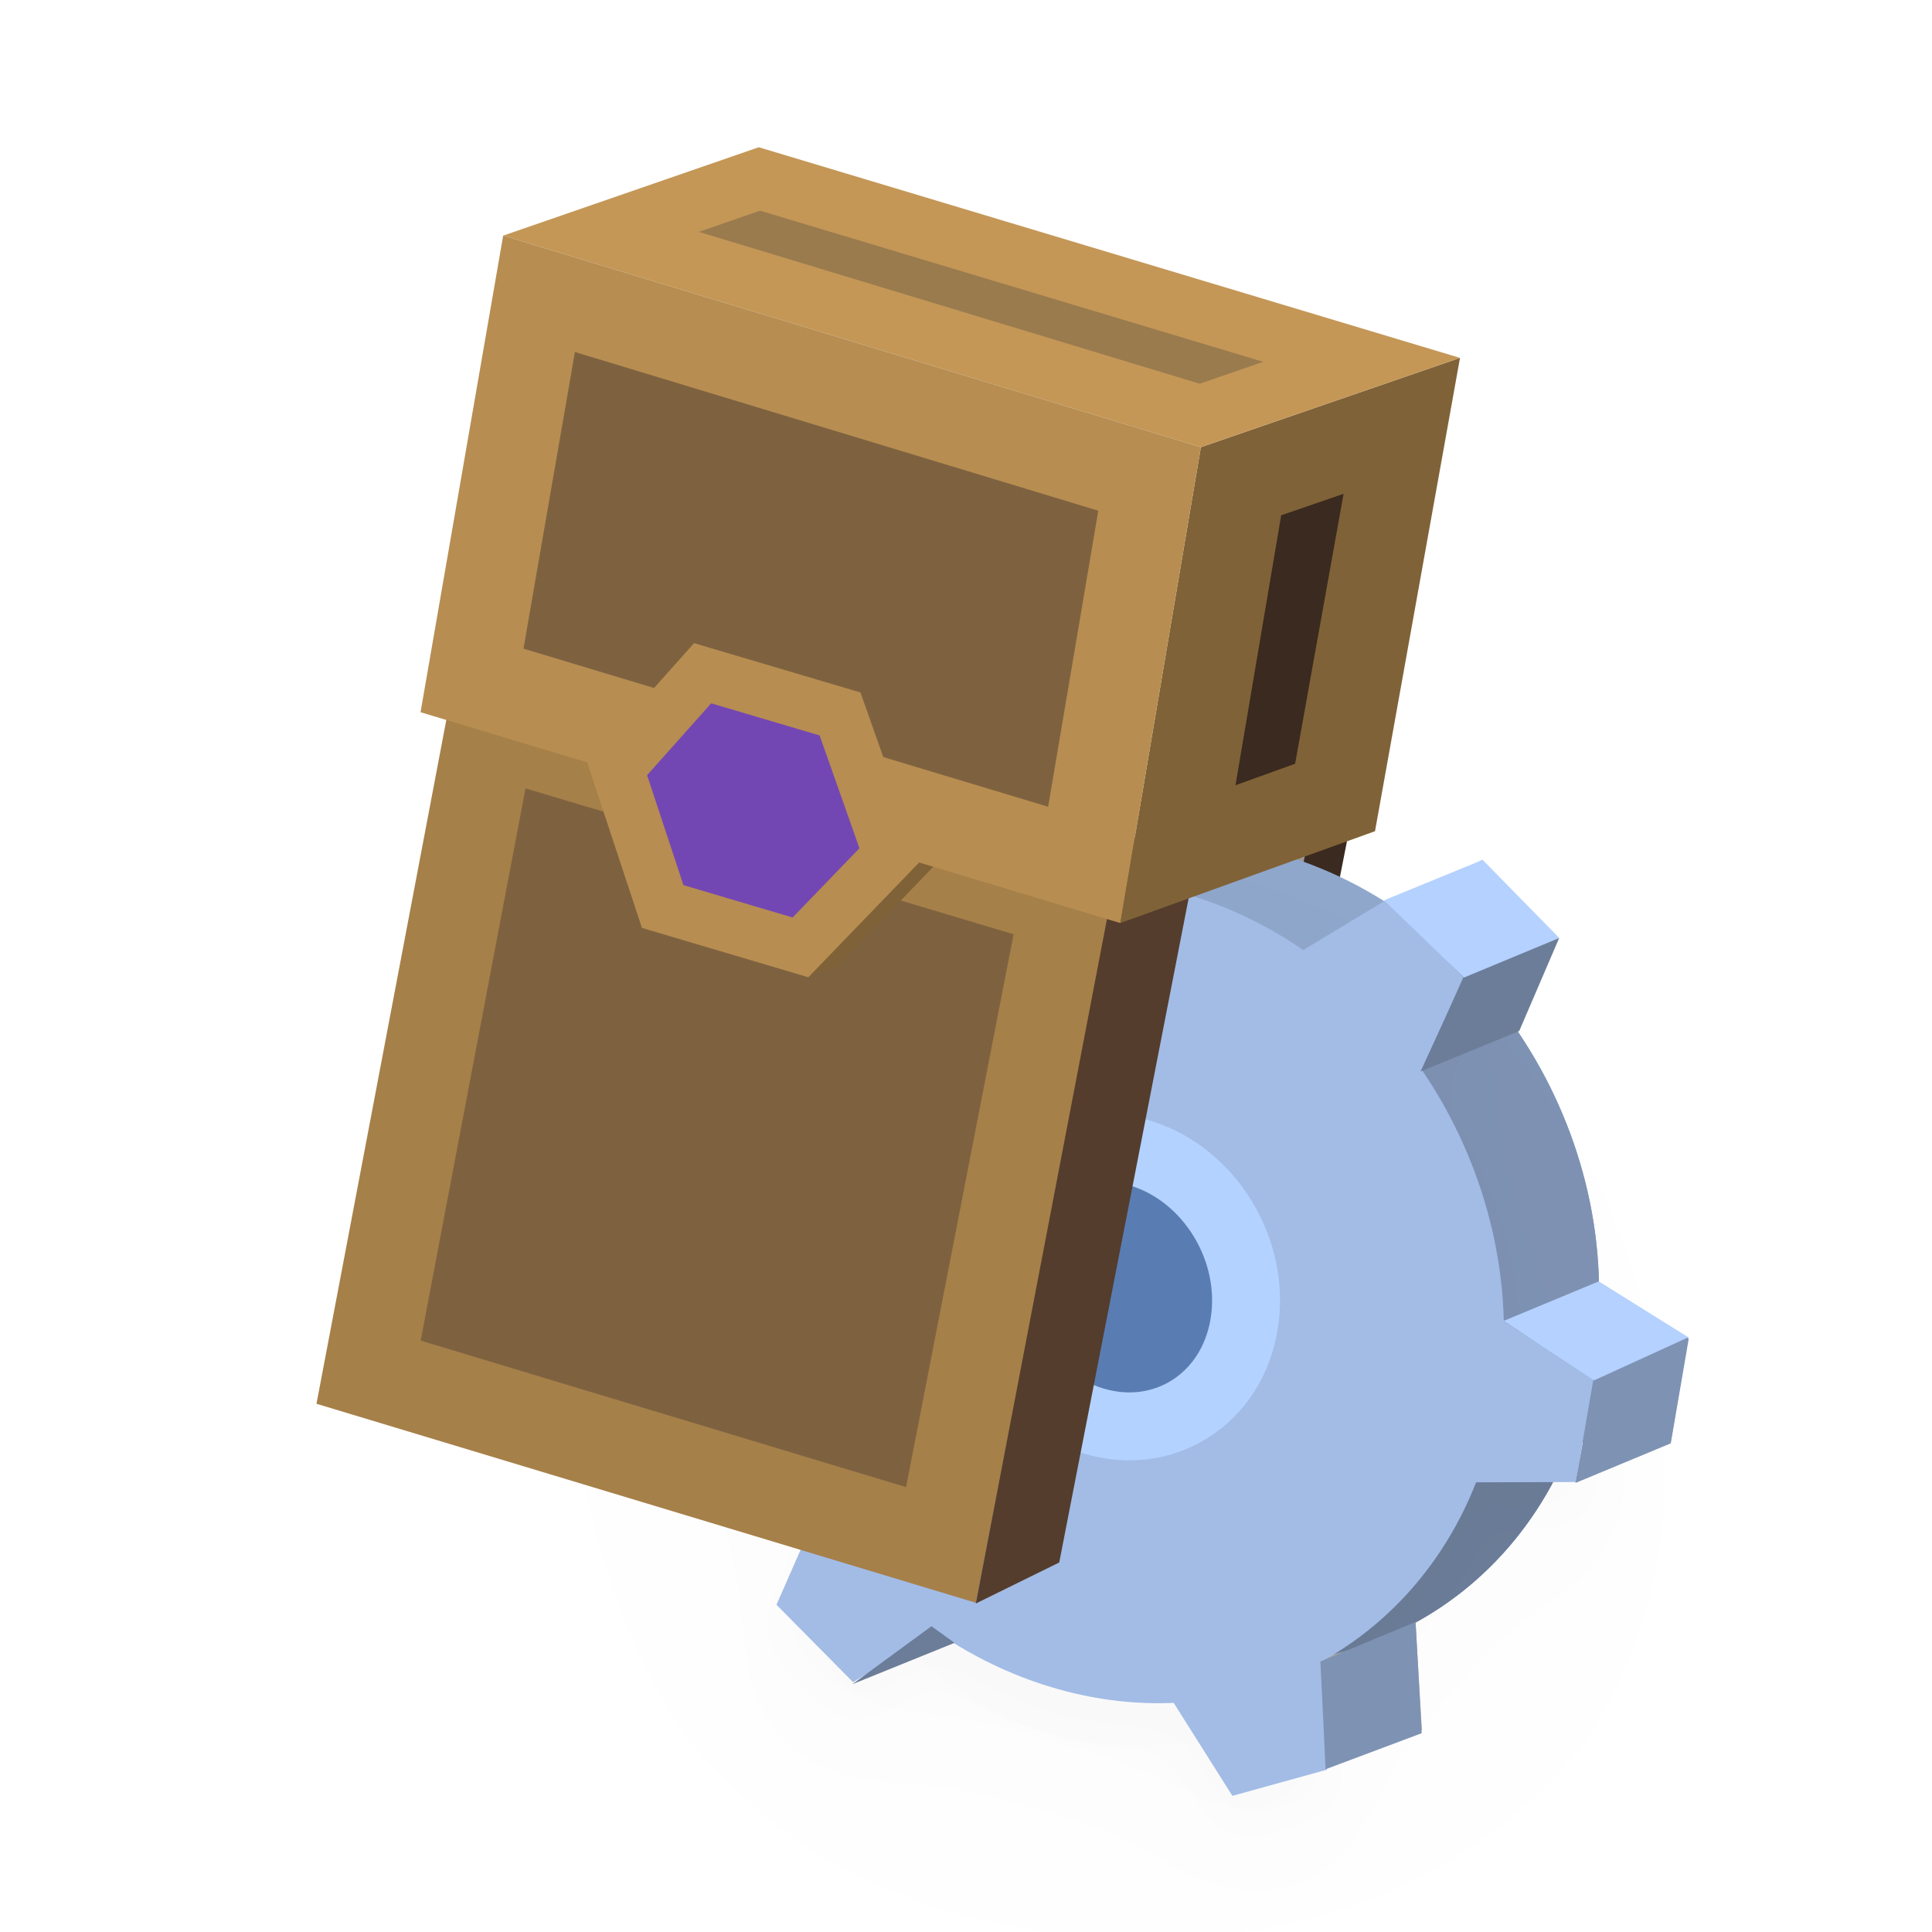
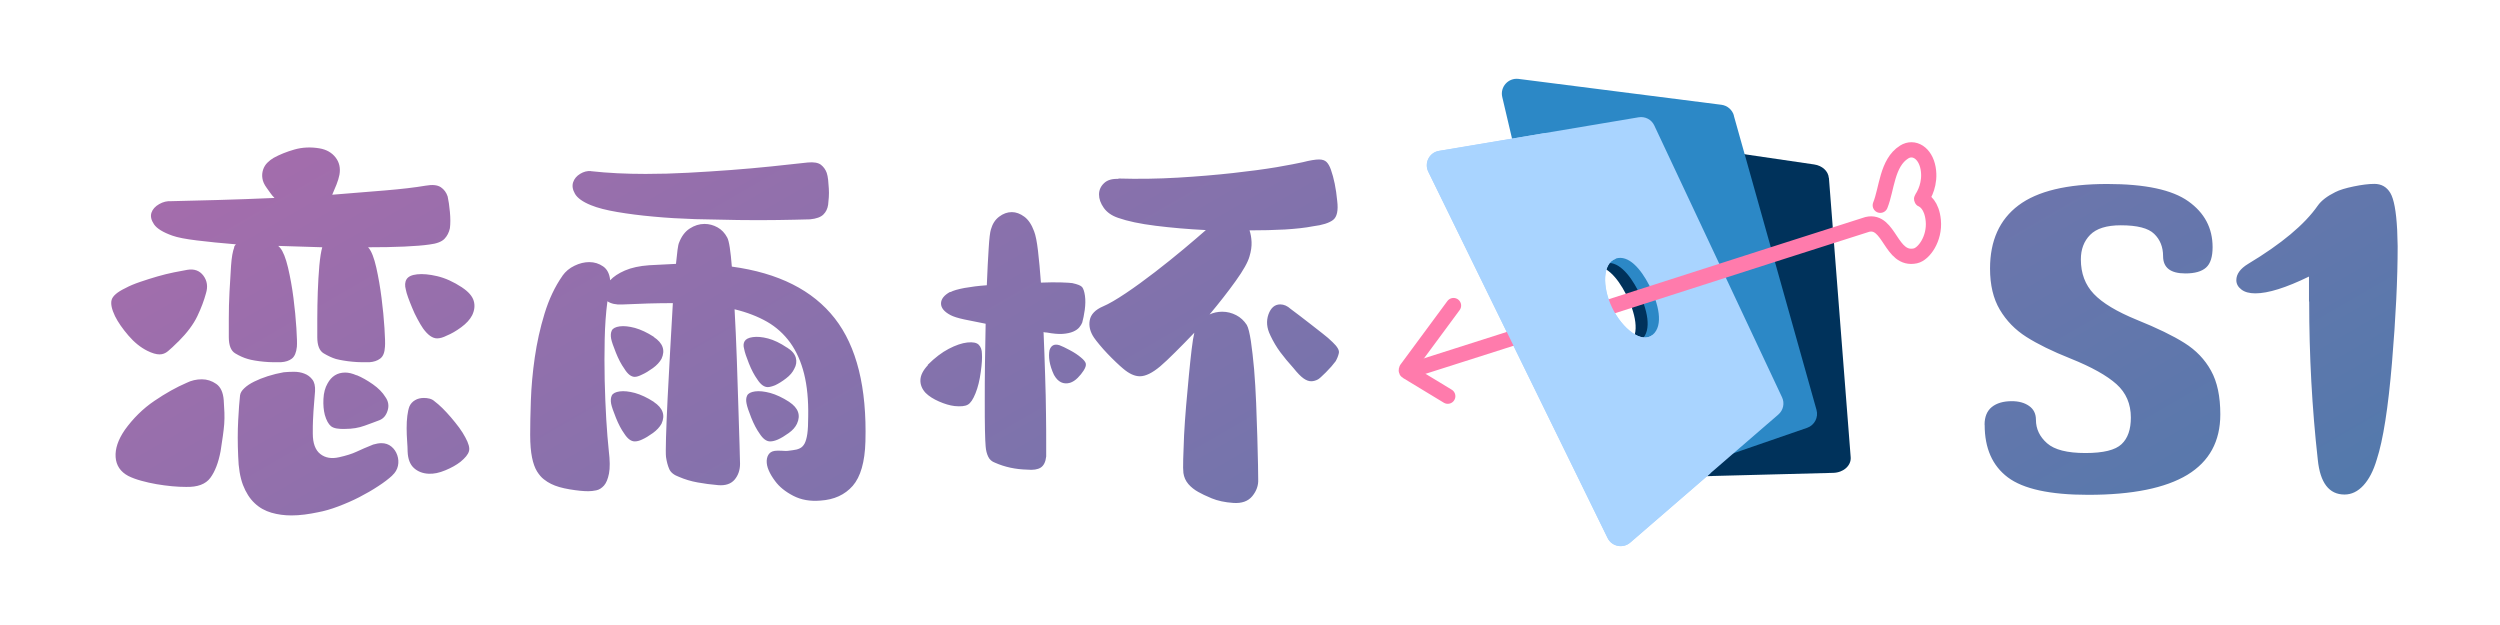
- <svg xmlns="http://www.w3.org/2000/svg" viewBox="0 0 256 256" fill="none">
-   <g>
-     <path d="M167.346 108.88L178.372 105.243L159.05 204.421L147.99 209.861L167.346 108.88Z" fill="#999999" />
-     <path d="M173.578 109.852L179.052 108.567L159.47 207.986L154.222 210.833L173.578 109.852Z" fill="#3A2A1F" />
-     <path d="M170.034 113.3C197.688 121.589 216.059 151.82 211.067 180.824C206.074 209.827 179.609 226.62 151.955 218.331C124.301 210.042 105.93 179.81 110.922 150.807C115.915 121.803 142.38 105.011 170.034 113.3Z" fill="#90A7CC" />
-     <mask id="mask0_205_2" style="mask-type:alpha" maskUnits="userSpaceOnUse" x="172" y="121" width="63" height="64">
-       <rect x="172.373" y="134.595" width="51.165" height="51.165" transform="rotate(-14.4392 172.373 134.595)" fill="#7E92B3" />
-     </mask>
-     <g mask="url(#mask0_205_2)">
-       <path d="M170.034 113.3C197.688 121.589 216.059 151.82 211.067 180.824C206.074 209.827 179.609 226.62 151.955 218.331C124.301 210.042 105.93 179.81 110.922 150.807C115.915 121.803 142.38 105.011 170.034 113.3Z" fill="#7E92B3" />
-     </g>
-     <path d="M199.936 177.49L206.676 191.181L221.401 191.137L223.762 177.418L210.497 168.983L199.936 177.49Z" fill="#7E92B3" />
-     <path d="M122.046 154.143L111.485 162.65L98.219 154.215L100.581 140.496L115.306 140.452L122.046 154.143Z" fill="#EEEEEE" />
-     <path d="M174.377 207.026L167.23 218.981L175.905 232.72L188.414 229.256L187.47 213.376L174.377 207.026Z" fill="#AAAAAA" />
-     <path d="M147.606 124.606L134.513 118.256L133.569 102.376L146.078 98.912L154.753 112.651L147.606 124.606Z" fill="#EEEEEE" />
-     <path d="M135.43 195.353L121.543 193.616L115.493 207.4L125.64 217.655L137.962 210.21L135.43 195.353Z" fill="#EEEEEE" />
-     <path d="M186.553 136.279L184.02 121.422L196.342 113.977L206.49 124.232L200.44 138.015L186.553 136.279Z" fill="#7E92B3" />
-     <mask id="mask1_205_2" style="mask-type:alpha" maskUnits="userSpaceOnUse" x="163" y="172" width="63" height="64">
-       <rect x="163.601" y="185.7" width="51.165" height="51.165" transform="rotate(-14.4392 163.601 185.7)" fill="#6C7D99" />
-     </mask>
-     <g mask="url(#mask1_205_2)">
-       <path d="M170.033 113.3C197.687 121.589 216.059 151.82 211.066 180.824C206.074 209.827 179.609 226.62 151.955 218.331C124.3 210.042 105.929 179.81 110.922 150.807C115.914 121.803 142.379 105.011 170.033 113.3Z" fill="#6C7D99" />
-     </g>
-     <g filter="url(#filter1_ddd_205_2)">
-       <path d="M157.427 118.539C185.082 126.828 203.453 157.06 198.46 186.063C193.468 215.067 167.003 231.859 139.349 223.57C111.694 215.281 93.323 185.05 98.316 156.046C103.308 127.043 129.773 110.251 157.427 118.539Z" fill="#A2BCE6" />
-       <path d="M187.33 182.729L194.069 196.421L208.795 196.377L211.156 182.657L197.89 174.223L187.33 182.729Z" fill="#A2BCE6" />
-       <path d="M109.439 159.383L98.878 167.89L85.612 159.455L87.974 145.736L102.699 145.691L109.439 159.383Z" fill="#A2BCE6" />
-       <path d="M161.771 212.265L154.623 224.221L163.298 237.96L175.808 234.496L174.863 218.616L161.771 212.265Z" fill="#A2BCE6" />
-       <path d="M135 129.846L121.907 123.496L120.963 107.615L133.472 104.151L142.147 117.891L135 129.846Z" fill="#A2BCE6" />
-       <path d="M122.824 200.592L108.937 198.856L102.887 212.64L113.034 222.895L125.356 215.449L122.824 200.592Z" fill="#A2BCE6" />
-       <path d="M173.946 141.519L171.414 126.662L183.736 119.216L193.883 129.471L187.833 143.255L173.946 141.519Z" fill="#A2BCE6" />
-     </g>
-     <path d="M131.131 165.486C132.833 155.598 141.809 150.011 151.038 152.777C160.266 155.543 166.534 165.699 164.832 175.588C163.13 185.476 154.153 191.061 144.924 188.295C135.696 185.529 129.429 175.374 131.131 165.486Z" fill="#597DB3" stroke="#B3D2FF" stroke-width="9" />
-     <path d="M211.229 182.906L223.716 177.199L221.356 191.264L208.749 196.504L211.229 182.906Z" fill="#7E92B3" />
-     <path d="M199.232 175.03L211.839 169.79L223.716 177.199L211.229 182.906L199.232 175.03Z" fill="#B4D1FF" />
-     <path d="M188.229 141.976L201.304 136.616L206.602 124.286L193.979 129.461L188.229 141.976Z" fill="#6C7D99" />
-     <path d="M193.995 129.526L206.602 124.286L196.461 113.938L183.387 119.298L193.995 129.526Z" fill="#B4D1FF" />
-     <path d="M174.965 220.156L187.572 214.916L188.378 229.661L175.651 234.434L174.965 220.156Z" fill="#7E92B3" />
-     <path d="M123.421 215.484L126.48 217.687L112.938 223.168L123.421 215.484Z" fill="#6C7D99" />
-     <path d="M124.683 204.714L48.837 181.823L64.978 96.812L141.234 119.6L124.683 204.714Z" fill="#7E6240" stroke="#A68049" stroke-width="12" />
-     <path d="M148.65 111.495L159.676 107.859L140.354 207.037L129.294 212.477L148.65 111.495Z" fill="#543D2D" />
-     <path d="M176.903 105.669L156.075 113.181L164.443 63.767L185.745 56.426L176.903 105.669Z" fill="#3A2A1F" stroke="#806238" stroke-width="12" />
-     <path d="M159.044 55.05L79.635 30.972L100.627 23.713L180.423 47.683L159.044 55.05Z" fill="#9A7B4D" stroke="#C49757" stroke-width="8" />
-     <path d="M107 129.5L111 128L124 114.5L122 114L107 129.5Z" fill="#806238" />
-     <path d="M152.326 63.462L143.665 114.606L62.545 90.16L71.426 38.932L152.326 63.462Z" fill="#7E6240" stroke="#B78D51" stroke-width="12" />
-     <path d="M111.31 94.603L117.901 113.273L106.068 125.532L87.811 120.118L81.783 101.895L93.103 89.206L111.31 94.603Z" fill="#7347B3" stroke="#B78D51" stroke-width="7" />
-   </g>
+ <svg xmlns="http://www.w3.org/2000/svg" id="a" viewBox="0 0 256 64">
  <defs>
-     <filter id="filter0_ddd_205_2" x="-3.724" y="-2.328" width="263.449" height="263.449" filterUnits="userSpaceOnUse" color-interpolation-filters="sRGB">
-       <feFlood flood-opacity="0" result="BackgroundImageFix" />
-       <feColorMatrix in="SourceAlpha" type="matrix" values="0 0 0 0 0 0 0 0 0 0 0 0 0 0 0 0 0 0 127 0" result="hardAlpha" />
-       <feOffset />
-       <feGaussianBlur stdDeviation="0.116" />
-       <feColorMatrix type="matrix" values="0 0 0 0 0 0 0 0 0 0 0 0 0 0 0 0 0 0 0.18 0" />
-       <feBlend mode="normal" in2="BackgroundImageFix" result="effect1_dropShadow_205_2" />
-       <feColorMatrix in="SourceAlpha" type="matrix" values="0 0 0 0 0 0 0 0 0 0 0 0 0 0 0 0 0 0 127 0" result="hardAlpha" />
-       <feOffset dy="1.397" />
-       <feGaussianBlur stdDeviation="1.862" />
-       <feColorMatrix type="matrix" values="0 0 0 0 0 0 0 0 0 0 0 0 0 0 0 0 0 0 0.1 0" />
-       <feBlend mode="normal" in2="effect1_dropShadow_205_2" result="effect2_dropShadow_205_2" />
-       <feColorMatrix in="SourceAlpha" type="matrix" values="0 0 0 0 0 0 0 0 0 0 0 0 0 0 0 0 0 0 127 0" result="hardAlpha" />
-       <feOffset dx="0.466" dy="1.397" />
-       <feGaussianBlur stdDeviation="0.698" />
-       <feColorMatrix type="matrix" values="0 0 0 0 0 0 0 0 0 0 0 0 0 0 0 0 0 0 0.1 0" />
-       <feBlend mode="normal" in2="effect2_dropShadow_205_2" result="effect3_dropShadow_205_2" />
-       <feBlend mode="normal" in="SourceGraphic" in2="effect3_dropShadow_205_2" result="shape" />
-     </filter>
-     <filter id="filter1_ddd_205_2" x="31.552" y="67.467" width="233.666" height="241.93" filterUnits="userSpaceOnUse" color-interpolation-filters="sRGB">
-       <feFlood flood-opacity="0" result="BackgroundImageFix" />
-       <feColorMatrix in="SourceAlpha" type="matrix" values="0 0 0 0 0 0 0 0 0 0 0 0 0 0 0 0 0 0 127 0" result="hardAlpha" />
-       <feOffset dy="17.377" />
-       <feGaussianBlur stdDeviation="27.03" />
-       <feColorMatrix type="matrix" values="0 0 0 0 0 0 0 0 0 0 0 0 0 0 0 0 0 0 0.01 0" />
-       <feBlend mode="normal" in2="BackgroundImageFix" result="effect1_dropShadow_205_2" />
-       <feColorMatrix in="SourceAlpha" type="matrix" values="0 0 0 0 0 0 0 0 0 0 0 0 0 0 0 0 0 0 127 0" result="hardAlpha" />
-       <feOffset dy="9.654" />
-       <feGaussianBlur stdDeviation="8.688" />
-       <feColorMatrix type="matrix" values="0 0 0 0 0 0 0 0 0 0 0 0 0 0 0 0 0 0 0.01 0" />
-       <feBlend mode="normal" in2="effect1_dropShadow_205_2" result="effect2_dropShadow_205_2" />
-       <feColorMatrix in="SourceAlpha" type="matrix" values="0 0 0 0 0 0 0 0 0 0 0 0 0 0 0 0 0 0 127 0" result="hardAlpha" />
-       <feOffset dy="3.861" />
-       <feGaussianBlur stdDeviation="2.896" />
-       <feColorMatrix type="matrix" values="0 0 0 0 0 0 0 0 0 0 0 0 0 0 0 0 0 0 0.01 0" />
-       <feBlend mode="normal" in2="effect2_dropShadow_205_2" result="effect3_dropShadow_205_2" />
-       <feBlend mode="normal" in="SourceGraphic" in2="effect3_dropShadow_205_2" result="shape" />
-     </filter>
+     <linearGradient id="b" x1="94.83" y1="-24.44" x2="163.81" y2="95.04" gradientUnits="userSpaceOnUse">
+       <stop offset="0" stop-color="#a46dac" />
+       <stop offset="1" stop-color="#5379ac" />
+     </linearGradient>
  </defs>
+   <path d="M187.28,18.21l2.23,28.61c.07.85-.74,1.57-1.77,1.6l-20.42.53c-.99.03-1.83-.6-1.88-1.41l-2.27-32.14c-.07-.97.98-1.73,2.15-1.56l20.45,3c.83.12,1.45.69,1.5,1.38ZM163.05,27.38c-1.33.43-1.42,2.85-.38,5,1.05,2.15,3.02,3.74,4.17,2.79s.61-3.2-.35-5.07c-.85-1.65-2.11-3.16-3.44-2.73Z" fill="#00325b" />
+   <path d="M177.54,11.83l8.47,30.14c.22.77-.21,1.58-.96,1.84l-19.93,6.88c-.85.29-1.76-.21-1.97-1.09l-9.32-39.67c-.24-1.03.62-1.98,1.67-1.85l20.78,2.65c.6.08,1.1.51,1.27,1.09ZM164.28,27.01c-1.33.43-1.42,2.85-.38,5s3.02,3.74,4.17,2.79.61-3.2-.35-5.07c-.85-1.65-2.11-3.16-3.44-2.73Z" fill="#2c88c6" />
+   <path d="M169.4,12.85l13.08,27.83c.29.61.13,1.33-.38,1.77l-15.17,13.11c-.74.64-1.89.41-2.32-.47l-18.36-37.51c-.44-.9.11-1.97,1.1-2.13l20.45-3.44c.66-.11,1.32.23,1.6.84ZM165.44,26.49c-1.33.43-1.42,2.85-.38,5,1.05,2.15,3.02,3.74,4.17,2.79s.61-3.2-.35-5.07c-.85-1.65-2.11-3.16-3.44-2.73Z" fill="#a9d4ff" />
+   <path d="M145.16,37.72c4.87-1.52,41.18-13.21,46.05-14.74,2.31-.55,2.38,3.77,4.93,3.22.87-.19,2-1.76,1.83-3.61-.15-1.61-.93-2.06-1.17-2.16-.03-.01-.04-.07-.01-.11.22-.32.93-1.52.65-3.09s-1.46-2.29-2.46-1.66c-1.76,1.11-1.76,3.77-2.44,5.45" fill="none" stroke="#ff7bac" stroke-linecap="round" stroke-miterlimit="10" stroke-width="1.56" />
+   <path d="M148.84,31.29l-4.8,6.5c-.05.07-.05.21.02.24l4.19,2.54" fill="none" stroke="#ff7bac" stroke-linecap="round" stroke-miterlimit="10" stroke-width="1.56" />
+   <path d="M175.13,48.48l-8.19,7.08c-.75.64-1.89.4-2.32-.48l-18.36-37.5c-.43-.9.12-1.97,1.1-2.13l10.82-1.82,7.28,12.87c-1.33.43-1.42,2.85-.38,5,1.04,2.15,3.02,3.73,4.17,2.79l5.9,14.2Z" fill="#a9d4ff" />
+   <path d="M23.97,25.35h0c0-.09.06-.2.19-.33h0c-1.52-.12-2.85-.26-4-.4-1.15-.14-1.98-.3-2.51-.49h0c-.96-.34-1.59-.73-1.88-1.16-.29-.43-.38-.83-.26-1.19.12-.36.39-.65.79-.88.4-.23.82-.33,1.26-.3h0c1.33-.03,2.92-.07,4.74-.12,1.83-.05,3.77-.12,5.81-.21h0c-.16-.16-.29-.31-.4-.47-.11-.16-.24-.34-.4-.56h0c-.25-.34-.4-.67-.44-.98-.05-.31-.02-.6.07-.88.09-.28.24-.52.44-.72.2-.2.41-.36.63-.49h0c.62-.34,1.33-.63,2.14-.86.81-.23,1.66-.27,2.56-.12h0c.71.12,1.26.43,1.65.93.39.5.52,1.09.4,1.77h0c-.06.31-.16.64-.3,1-.14.36-.29.71-.44,1.05h0c1.95-.16,3.76-.3,5.42-.44,1.66-.14,3.05-.3,4.16-.49h0c.68-.12,1.19-.07,1.54.16.34.23.57.55.7.95h0c.09.4.17.93.23,1.58.06.65.06,1.21,0,1.67h0c-.09.43-.28.8-.56,1.09-.28.29-.79.49-1.54.58h0c-.62.09-1.48.16-2.58.21-1.1.05-2.33.07-3.7.07h0s.02.05.05.05h0c.31.37.57,1.05.79,2.02.22.98.4,2.02.54,3.12.14,1.1.24,2.13.3,3.09.06.96.08,1.6.05,1.91h0c-.03.59-.19.99-.49,1.21-.29.22-.66.34-1.09.37h0c-.22,0-.48,0-.79,0-.31,0-.63-.02-.95-.05-.33-.03-.64-.07-.93-.12-.29-.05-.55-.1-.77-.16h0c-.4-.12-.82-.32-1.26-.58-.43-.26-.65-.81-.65-1.65h0v-1.91c0-.87.02-1.78.05-2.72.03-.95.09-1.84.16-2.7.08-.85.18-1.48.3-1.88h0l-4.51-.14.19.19c.31.37.58,1.05.81,2.02.23.98.42,2.02.56,3.12.14,1.1.24,2.13.3,3.09.06.96.08,1.6.05,1.91h0c-.06.59-.23.99-.51,1.21s-.65.34-1.12.37h0c-.22,0-.48,0-.79,0-.31,0-.63-.02-.95-.05-.33-.03-.64-.07-.93-.12-.29-.05-.54-.1-.72-.16h0c-.43-.12-.87-.32-1.3-.58-.43-.26-.65-.81-.65-1.65h0c0-.4,0-1.04,0-1.91,0-.87.02-1.78.07-2.72.05-.95.1-1.84.16-2.7.06-.85.17-1.48.33-1.88ZM40.16,48.7h0c-.37.34-.85.71-1.44,1.09-.59.39-1.23.76-1.93,1.12-.7.36-1.42.67-2.16.95s-1.44.48-2.09.6h0c-.43.09-.88.17-1.35.23-.47.06-.91.09-1.35.09h0c-.71,0-1.4-.09-2.05-.28-.65-.19-1.23-.51-1.72-.98-.5-.47-.89-1.09-1.19-1.86-.29-.78-.46-1.75-.49-2.93h0c-.06-1.33-.06-2.56,0-3.68.06-1.12.12-1.97.19-2.56h0c.03-.25.18-.5.44-.74.26-.25.6-.47,1-.67.4-.2.87-.39,1.4-.56.53-.17,1.07-.3,1.63-.4h0c.31-.03.66-.05,1.05-.05s.74.06,1.07.19c.33.12.6.33.81.6.22.28.31.68.28,1.21h0c-.03.43-.06.81-.09,1.12-.03.31-.05.61-.07.91-.02.29-.03.61-.05.95-.02.34-.02.79-.02,1.35h0c0,.99.26,1.69.77,2.09.51.4,1.15.51,1.93.33h0c.71-.16,1.3-.34,1.77-.56s1.04-.47,1.72-.74h0c.31-.09.59-.14.84-.14h0c.4,0,.74.12,1.02.35.28.23.48.53.6.88.12.36.15.72.07,1.09-.08.37-.27.7-.58.98ZM12.76,44.05h0c.87-1.21,1.88-2.21,3.05-3,1.16-.79,2.26-1.4,3.28-1.84h0c.5-.25,1.02-.37,1.58-.37h0c.53,0,1.02.16,1.47.47.45.31.71.87.77,1.67h0c.03.47.05.89.07,1.28.02.39,0,.78-.02,1.16-.03.39-.08.8-.14,1.23s-.14.95-.23,1.54h0c-.22,1.18-.57,2.09-1.05,2.74-.48.65-1.31.96-2.49.93h0c-.43,0-.91-.02-1.44-.07-.53-.05-1.05-.12-1.58-.21s-1.05-.21-1.56-.35c-.51-.14-.95-.3-1.33-.49h0c-.81-.43-1.24-1.08-1.3-1.93-.06-.85.25-1.78.93-2.77ZM18.25,34.98h0c-.43.43-.78.76-1.05.98-.26.22-.55.33-.86.33h0c-.34,0-.76-.12-1.26-.37h0c-.68-.34-1.33-.86-1.93-1.56-.6-.7-1.06-1.36-1.37-1.98h0c-.34-.71-.46-1.27-.35-1.67.11-.4.58-.81,1.42-1.21h0c.4-.22.9-.43,1.49-.63.59-.2,1.18-.39,1.77-.56.59-.17,1.16-.31,1.7-.42.54-.11,1-.19,1.37-.26h0c.71-.12,1.26.08,1.65.6.39.53.47,1.13.26,1.81h0c-.19.71-.48,1.49-.88,2.33s-1.05,1.71-1.95,2.61ZM41.74,46.24h0c0-.28-.02-.64-.05-1.07-.03-.43-.05-.88-.05-1.33s.02-.87.07-1.26c.05-.39.12-.71.21-.95h0c.12-.28.32-.5.58-.65.26-.16.57-.23.91-.23h0c.19,0,.38.02.58.07.2.05.38.15.54.3h0c.22.16.47.38.77.67.29.29.59.61.88.95.29.34.57.69.84,1.05.26.36.47.69.63,1h0c.34.62.47,1.09.37,1.42-.09.33-.39.69-.88,1.09h0c-.4.31-.91.6-1.54.86-.62.26-1.19.38-1.72.35h0c-.59-.03-1.09-.22-1.49-.58-.4-.36-.62-.92-.65-1.7ZM47.32,29.44h0c.65.43,1.05.89,1.19,1.37.14.48.08.97-.16,1.47h0c-.22.43-.59.84-1.12,1.23-.53.39-1.02.67-1.49.86h0c-.37.19-.7.28-.98.28h0c-.47,0-.95-.34-1.44-1.02h0c-.19-.28-.38-.6-.58-.98-.2-.37-.38-.74-.53-1.12-.16-.37-.29-.73-.42-1.07-.12-.34-.2-.6-.23-.79h0c-.12-.43-.1-.79.07-1.07.17-.28.53-.45,1.09-.51h0c.56-.06,1.24,0,2.05.19s1.66.57,2.56,1.16ZM36.53,38.42h0c.53.22,1.08.53,1.65.93.57.4,1,.84,1.28,1.3h0c.31.43.39.9.23,1.4-.16.5-.43.82-.84.98h0c-.4.16-.91.34-1.51.56-.6.22-1.26.33-1.98.33h0c-.71.03-1.2-.06-1.47-.28-.26-.22-.47-.6-.63-1.16h0c-.12-.47-.17-1.01-.14-1.63.03-.62.17-1.15.42-1.58h0c.4-.74,1.01-1.12,1.81-1.12h0c.34,0,.73.09,1.16.28ZM57.6,28.23h0c.31-.43.72-.78,1.23-1.02.51-.25,1.02-.37,1.51-.37h0c.53,0,1,.15,1.42.44.42.29.66.77.72,1.42h0c.34-.37.84-.71,1.51-1,.67-.29,1.5-.47,2.49-.54h0l2.74-.14c.06-.59.12-1.07.16-1.44.05-.37.1-.62.16-.74h0c.25-.65.61-1.13,1.09-1.44.48-.31.98-.47,1.51-.47h0c.47,0,.91.12,1.33.35.42.23.75.58,1,1.05h0c.09.16.18.5.26,1.02.08.53.15,1.18.21,1.95h0c4.78.65,8.29,2.42,10.54,5.3,2.25,2.88,3.29,7.09,3.14,12.61h0c-.06,2.11-.5,3.62-1.3,4.54-.81.92-1.91,1.42-3.3,1.51h0c-1.05.09-1.98-.07-2.79-.49-.81-.42-1.43-.92-1.86-1.51h0c-.28-.37-.5-.74-.65-1.09-.16-.36-.22-.69-.21-1,.02-.31.11-.56.28-.74.17-.19.44-.28.81-.28h0c.28,0,.51,0,.7.02.19.02.48,0,.88-.07h0c.28-.03.52-.09.72-.19.2-.09.36-.26.49-.49.12-.23.22-.57.28-1,.06-.43.09-1.02.09-1.77h0c.03-1.67-.11-3.13-.42-4.37-.31-1.24-.78-2.3-1.42-3.19-.64-.88-1.43-1.6-2.37-2.14-.95-.54-2.05-.97-3.33-1.28h0c.09,1.64.17,3.35.23,5.12.06,1.77.12,3.41.16,4.93.05,1.52.08,2.81.12,3.86.03,1.05.05,1.69.05,1.91h0c0,.65-.19,1.19-.56,1.63-.37.43-.93.62-1.67.56h0c-.74-.06-1.45-.16-2.12-.28-.67-.12-1.3-.31-1.88-.56h0c-.53-.19-.87-.46-1.02-.81-.16-.36-.26-.77-.33-1.23h0c-.03-.25-.03-.92,0-2.02.03-1.1.09-2.41.16-3.93.08-1.52.16-3.15.26-4.88s.19-3.38.28-4.93h0c-1.61,0-3.35.05-5.21.14h0c-.62.03-1.12-.08-1.49-.33h0c-.16,1.21-.25,2.51-.28,3.91-.03,1.4-.03,2.79,0,4.19.03,1.4.09,2.72.16,3.98.08,1.26.16,2.33.26,3.23h0c.12.99.13,1.77.02,2.33-.11.56-.28.97-.51,1.23-.23.26-.5.43-.79.49-.29.06-.57.09-.81.09h0c-.5,0-1.13-.06-1.91-.19s-1.41-.31-1.91-.56h0c-.25-.12-.5-.28-.74-.47-.25-.19-.48-.46-.7-.81-.22-.36-.39-.83-.51-1.42s-.19-1.36-.19-2.33h0c0-.93.02-2.1.07-3.51.05-1.41.18-2.88.4-4.4.22-1.52.55-3.02,1-4.49.45-1.47,1.06-2.77,1.84-3.88ZM60.53,17.53h0c1.71.19,3.57.28,5.58.28h0c1.43,0,2.88-.04,4.35-.12,1.47-.08,2.93-.17,4.37-.28,1.44-.11,2.83-.23,4.16-.37,1.33-.14,2.57-.27,3.72-.4h0c.62-.06,1.07.02,1.35.23.28.22.48.5.6.84h0c.06.19.11.42.14.7.03.28.05.57.07.88.02.31.02.61,0,.91-.02.29-.04.55-.07.77h0c-.06.4-.22.74-.49,1-.26.26-.72.43-1.37.49h0c-.93.03-2.03.05-3.3.07-1.27.02-2.62.02-4.05,0-1.43-.02-2.89-.05-4.4-.09-1.5-.05-2.93-.13-4.28-.26-1.35-.12-2.58-.28-3.7-.47-1.12-.19-2.02-.42-2.7-.7h0c-.84-.34-1.38-.73-1.63-1.16-.25-.43-.31-.83-.19-1.19.12-.36.36-.64.72-.86.36-.22.72-.31,1.09-.28ZM66.95,34.51h0c.93.62,1.19,1.36.79,2.23h0c-.19.34-.48.66-.88.95-.4.29-.78.52-1.12.67h0c-.31.16-.56.23-.74.23h0c-.37,0-.73-.28-1.07-.84h0c-.31-.43-.6-.98-.86-1.63-.26-.65-.43-1.13-.49-1.44h0c-.06-.34-.04-.62.07-.84.11-.22.38-.36.81-.42h0c.43-.06.95,0,1.56.16.6.17,1.25.47,1.93.91ZM80.82,41.16h0c.93.62,1.19,1.36.79,2.23h0c-.16.34-.43.66-.84.95-.4.29-.78.52-1.12.67h0c-.28.12-.54.19-.79.19h0c-.37,0-.73-.26-1.07-.79h0c-.31-.43-.6-.98-.86-1.63-.26-.65-.43-1.15-.49-1.49h0c-.06-.31-.04-.57.07-.79.11-.22.38-.36.81-.42h0c.43-.06.95,0,1.56.16.6.17,1.25.47,1.93.91ZM80.58,35.58h0c.5.31.8.66.91,1.05.11.39.05.77-.16,1.14h0c-.16.34-.43.67-.84.98-.4.31-.78.54-1.12.7h0c-.16.06-.29.11-.42.14-.12.03-.23.05-.33.05h0c-.37,0-.73-.26-1.07-.79h0c-.31-.43-.6-.98-.86-1.63-.26-.65-.43-1.15-.49-1.49h0c-.09-.31-.08-.57.05-.79s.4-.36.84-.42h0c.43-.06.95-.02,1.56.14.6.16,1.25.47,1.93.93ZM66.95,41.16h0c.93.62,1.19,1.36.79,2.23h0c-.19.34-.48.66-.88.95-.4.29-.78.52-1.12.67h0c-.25.12-.5.19-.74.19h0c-.37,0-.73-.26-1.07-.79h0c-.31-.43-.6-.98-.86-1.63-.26-.65-.43-1.13-.49-1.44h0c-.06-.34-.04-.62.07-.84.11-.22.38-.36.81-.42h0c.43-.06.95,0,1.56.16.6.17,1.25.47,1.93.91ZM114.5,18.28h0c2.05.06,4.09.03,6.12-.09,2.03-.12,3.91-.28,5.63-.47,1.72-.19,3.21-.39,4.47-.6,1.26-.22,2.15-.39,2.68-.51h0c.74-.19,1.3-.28,1.67-.28h0c.34,0,.6.09.77.26.17.17.32.43.44.77h0c.31.87.53,1.94.65,3.21h0c.12.99-.02,1.64-.42,1.95s-1.09.53-2.05.65h0c-.81.16-1.77.26-2.88.33-1.12.06-2.33.09-3.63.09h0c.12.34.19.74.21,1.19.02.45-.05.94-.21,1.47h0c-.16.59-.63,1.43-1.42,2.53-.79,1.1-1.68,2.24-2.67,3.42h0c.4-.19.84-.28,1.3-.28h0c.5,0,.97.12,1.42.35.45.23.81.57,1.09,1h0c.16.28.29.83.42,1.65.12.82.23,1.78.33,2.88.09,1.1.16,2.26.21,3.49.05,1.22.09,2.38.12,3.47s.05,2.02.07,2.81c.02.79.02,1.29.02,1.51h0c.03.62-.17,1.19-.6,1.72-.43.53-1.09.76-1.95.7h0c-.87-.06-1.6-.22-2.21-.47-.6-.25-1.06-.47-1.37-.65h0c-.4-.22-.74-.49-1.02-.81-.28-.33-.45-.71-.51-1.14h0c-.03-.25-.04-.72-.02-1.42.02-.7.05-1.52.09-2.46.05-.95.12-1.95.21-3.02.09-1.07.19-2.09.28-3.07.09-.98.19-1.86.28-2.65.09-.79.19-1.37.28-1.74h0c-.71.74-1.37,1.42-1.98,2.02-.6.6-1.11,1.08-1.51,1.42h0c-.81.68-1.5,1.02-2.09,1.02h0c-.53,0-1.1-.26-1.72-.79h0c-.19-.16-.43-.37-.72-.65-.29-.28-.59-.57-.88-.88-.29-.31-.57-.61-.81-.91-.25-.29-.43-.54-.56-.72h0c-.4-.59-.55-1.19-.44-1.79.11-.6.57-1.08,1.37-1.42h0c.59-.25,1.36-.7,2.33-1.35s1.95-1.37,2.98-2.16c1.02-.79,2-1.57,2.93-2.35s1.69-1.43,2.28-1.95h0c-1.83-.09-3.54-.24-5.14-.44-1.6-.2-2.88-.47-3.84-.81h0c-.65-.22-1.14-.56-1.47-1.02-.33-.47-.49-.92-.49-1.37s.17-.84.51-1.16c.34-.33.84-.47,1.49-.44ZM97.33,29.91h0c.28-.16.75-.29,1.42-.42.67-.12,1.43-.22,2.3-.28h0c.06-1.49.12-2.74.19-3.77.06-1.02.14-1.67.23-1.95h0c.16-.56.43-.99.84-1.3s.84-.47,1.3-.47h0c.43,0,.86.16,1.28.47.42.31.75.81,1,1.49h0c.16.4.29,1.07.4,2,.11.93.21,2.02.3,3.26h0c.81-.03,1.5-.04,2.07-.02.57.02.95.04,1.14.07h0c.56.12.9.26,1.02.42.12.16.22.45.28.88h0c.06.43.05.91-.02,1.44-.08.53-.16.96-.26,1.3h0c-.06.16-.16.32-.3.49-.14.17-.35.32-.63.44s-.64.2-1.07.23-.98-.02-1.63-.14h0c-.16,0-.26-.02-.33-.05h0c.06,1.49.12,2.96.16,4.42.05,1.46.08,2.78.09,3.95.02,1.18.02,2.16.02,2.95v1.42h0c-.06.56-.25.94-.56,1.14-.31.2-.78.27-1.4.21h0c-1.18-.03-2.26-.26-3.26-.7h0c-.34-.12-.58-.33-.72-.63-.14-.29-.23-.64-.26-1.05h0c-.03-.28-.05-.83-.07-1.65-.02-.82-.02-1.81-.02-2.98s0-2.43.02-3.81c.02-1.38.04-2.75.07-4.12h0c-.81-.16-1.54-.3-2.19-.44-.65-.14-1.12-.29-1.4-.44h0c-.65-.34-.98-.74-.98-1.19s.31-.85.93-1.19ZM130.08,34.33h0c-.37-.74-.43-1.46-.19-2.14.25-.68.65-1.02,1.21-1.02h0c.37,0,.73.16,1.07.47h0c.25.19.56.42.93.7.37.28.75.57,1.14.88.39.31.78.62,1.19.93.4.31.74.6,1.02.88h0c.5.47.71.84.65,1.12-.06.28-.17.56-.33.84h0c-.25.34-.58.72-1,1.14-.42.42-.69.66-.81.72h0c-.22.12-.45.19-.7.19h0c-.25,0-.51-.1-.79-.3-.28-.2-.62-.55-1.02-1.05h0c-.53-.59-.98-1.13-1.35-1.63s-.71-1.07-1.02-1.72ZM95.01,37.4v-.05c.71-.71,1.43-1.26,2.14-1.63.71-.37,1.35-.59,1.91-.65h0c.56-.06.95.02,1.16.23s.33.53.33.93h0c.03.4,0,1.02-.12,1.86-.11.84-.29,1.57-.54,2.19h0c-.25.62-.51,1.01-.79,1.16-.28.16-.73.2-1.35.14h0c-.5-.06-1.03-.22-1.6-.47-.57-.25-1.03-.54-1.37-.88h0c-.37-.4-.55-.85-.53-1.33.02-.48.27-.98.77-1.51h0ZM107.94,38.42h0c-.25-.53-.4-1.01-.47-1.44s-.06-.81,0-1.12h0c.16-.5.5-.67,1.02-.51h0c.25.09.6.26,1.07.51s.84.5,1.12.74h0c.31.25.48.47.51.65.03.19-.05.42-.23.7h0c-.16.25-.36.5-.6.74-.25.25-.51.42-.79.51h0c-.68.19-1.23-.08-1.63-.79ZM203.22,43.49h0c0-.81.25-1.41.74-1.81.5-.4,1.18-.6,2.05-.6h0c.71,0,1.3.16,1.77.49.47.33.7.8.7,1.42h0c0,.93.38,1.73,1.14,2.4.76.67,2.07,1,3.93,1h0c1.83,0,3.06-.3,3.7-.91.64-.6.95-1.51.95-2.72h0c0-1.4-.49-2.54-1.47-3.42-.98-.88-2.55-1.76-4.72-2.63h0c-1.86-.74-3.36-1.48-4.51-2.21-1.15-.73-2.05-1.66-2.72-2.79-.67-1.13-1-2.53-1-4.21h0c0-2.85.97-5.01,2.91-6.47,1.94-1.46,4.97-2.19,9.09-2.19h0c3.88,0,6.64.59,8.3,1.77,1.66,1.18,2.49,2.74,2.49,4.7h0c0,.99-.22,1.69-.67,2.09-.45.4-1.15.6-2.12.6h0c-1.52,0-2.28-.59-2.28-1.77h0c0-.93-.3-1.69-.91-2.28-.6-.59-1.74-.88-3.42-.88h0c-1.46,0-2.5.33-3.14.98-.64.65-.95,1.49-.95,2.51h0c0,1.43.44,2.61,1.33,3.54.88.93,2.35,1.81,4.4,2.65h0c2.08.84,3.71,1.63,4.88,2.37,1.18.74,2.09,1.69,2.72,2.84.64,1.15.95,2.64.95,4.47h0c0,2.76-1.12,4.82-3.37,6.19-2.25,1.36-5.64,2.05-10.16,2.05h0c-3.91,0-6.65-.6-8.23-1.79-1.58-1.19-2.37-2.98-2.37-5.37ZM236.44,30.88h0v-2.56c-2.36,1.15-4.19,1.72-5.49,1.72h0c-.62,0-1.1-.13-1.44-.4-.34-.26-.51-.58-.51-.95h0c0-.62.4-1.18,1.21-1.67h0c3.41-2.05,5.78-4.03,7.12-5.95h0c.37-.53.98-.99,1.81-1.4h0c.43-.22,1.06-.41,1.88-.58.82-.17,1.53-.26,2.12-.26h0c.71,0,1.26.31,1.63.93s.6,1.88.7,3.77h0l.05,1.67c0,3.32-.19,7.3-.58,11.93-.39,4.64-.91,7.95-1.56,9.93h0c-.34,1.15-.8,2.03-1.37,2.65-.57.62-1.22.93-1.93.93h0c-1.58,0-2.5-1.19-2.74-3.58h0c-.59-5.27-.88-10.67-.88-16.19Z" fill="url(#b)" />
</svg>
